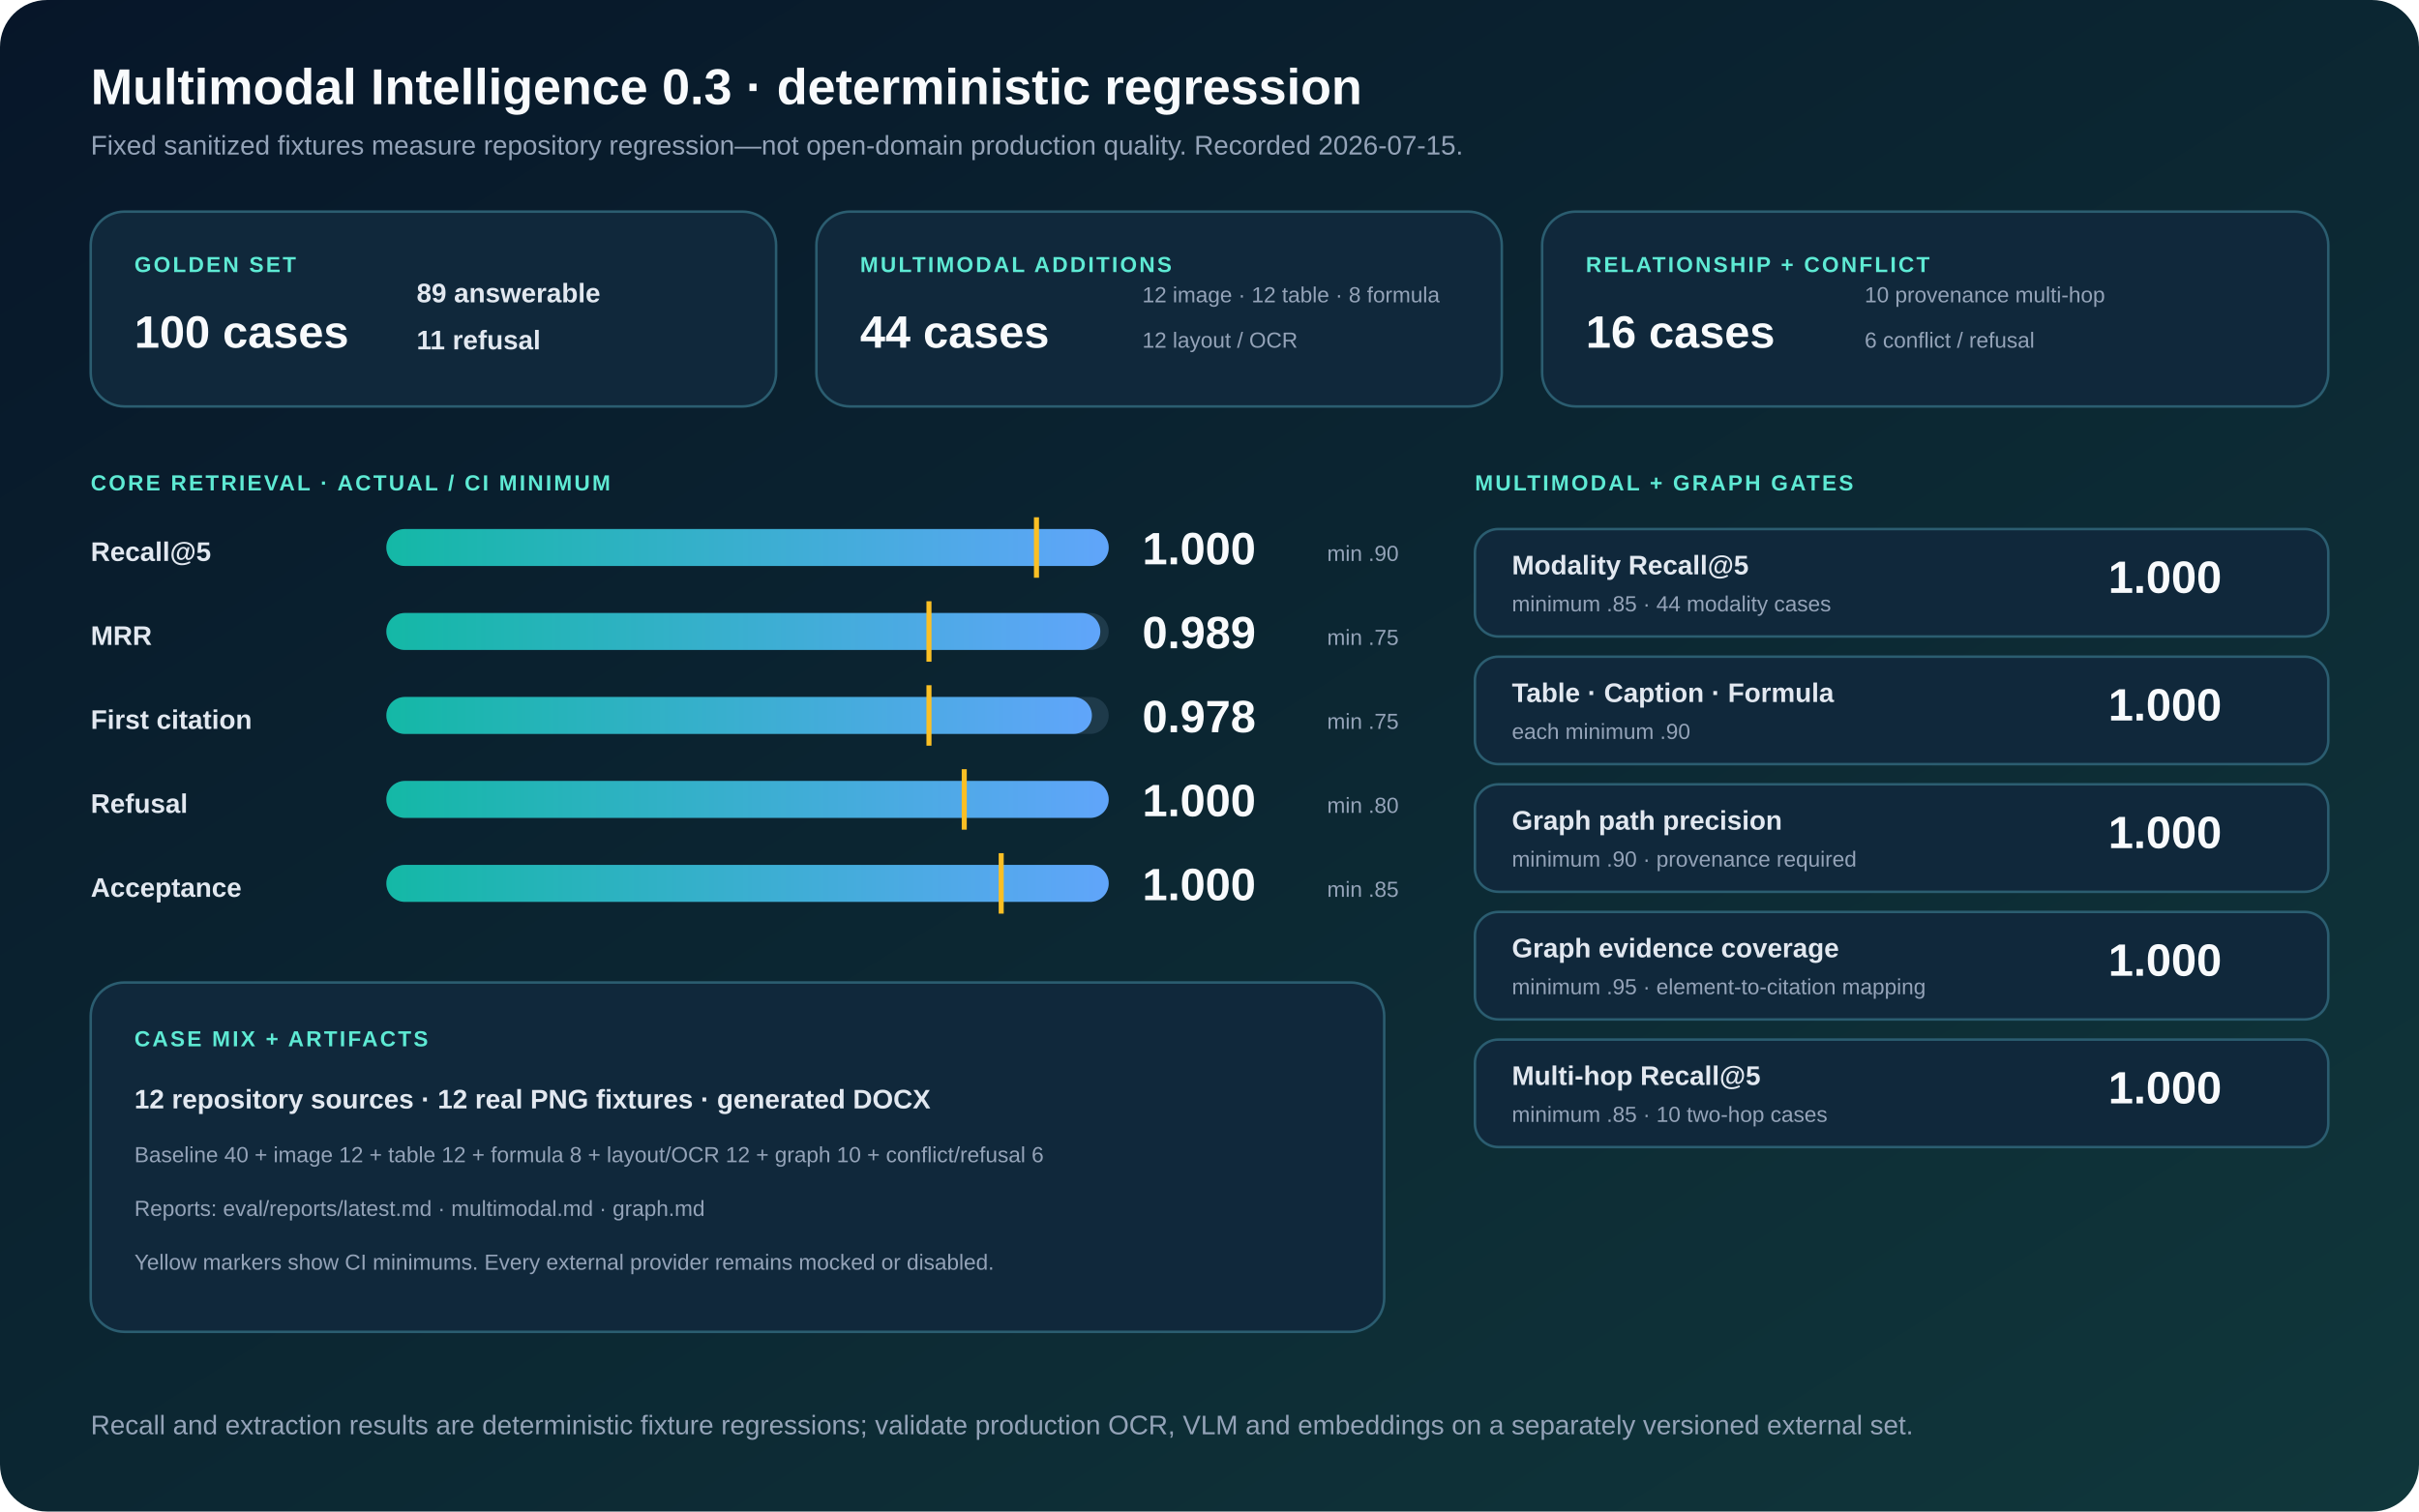
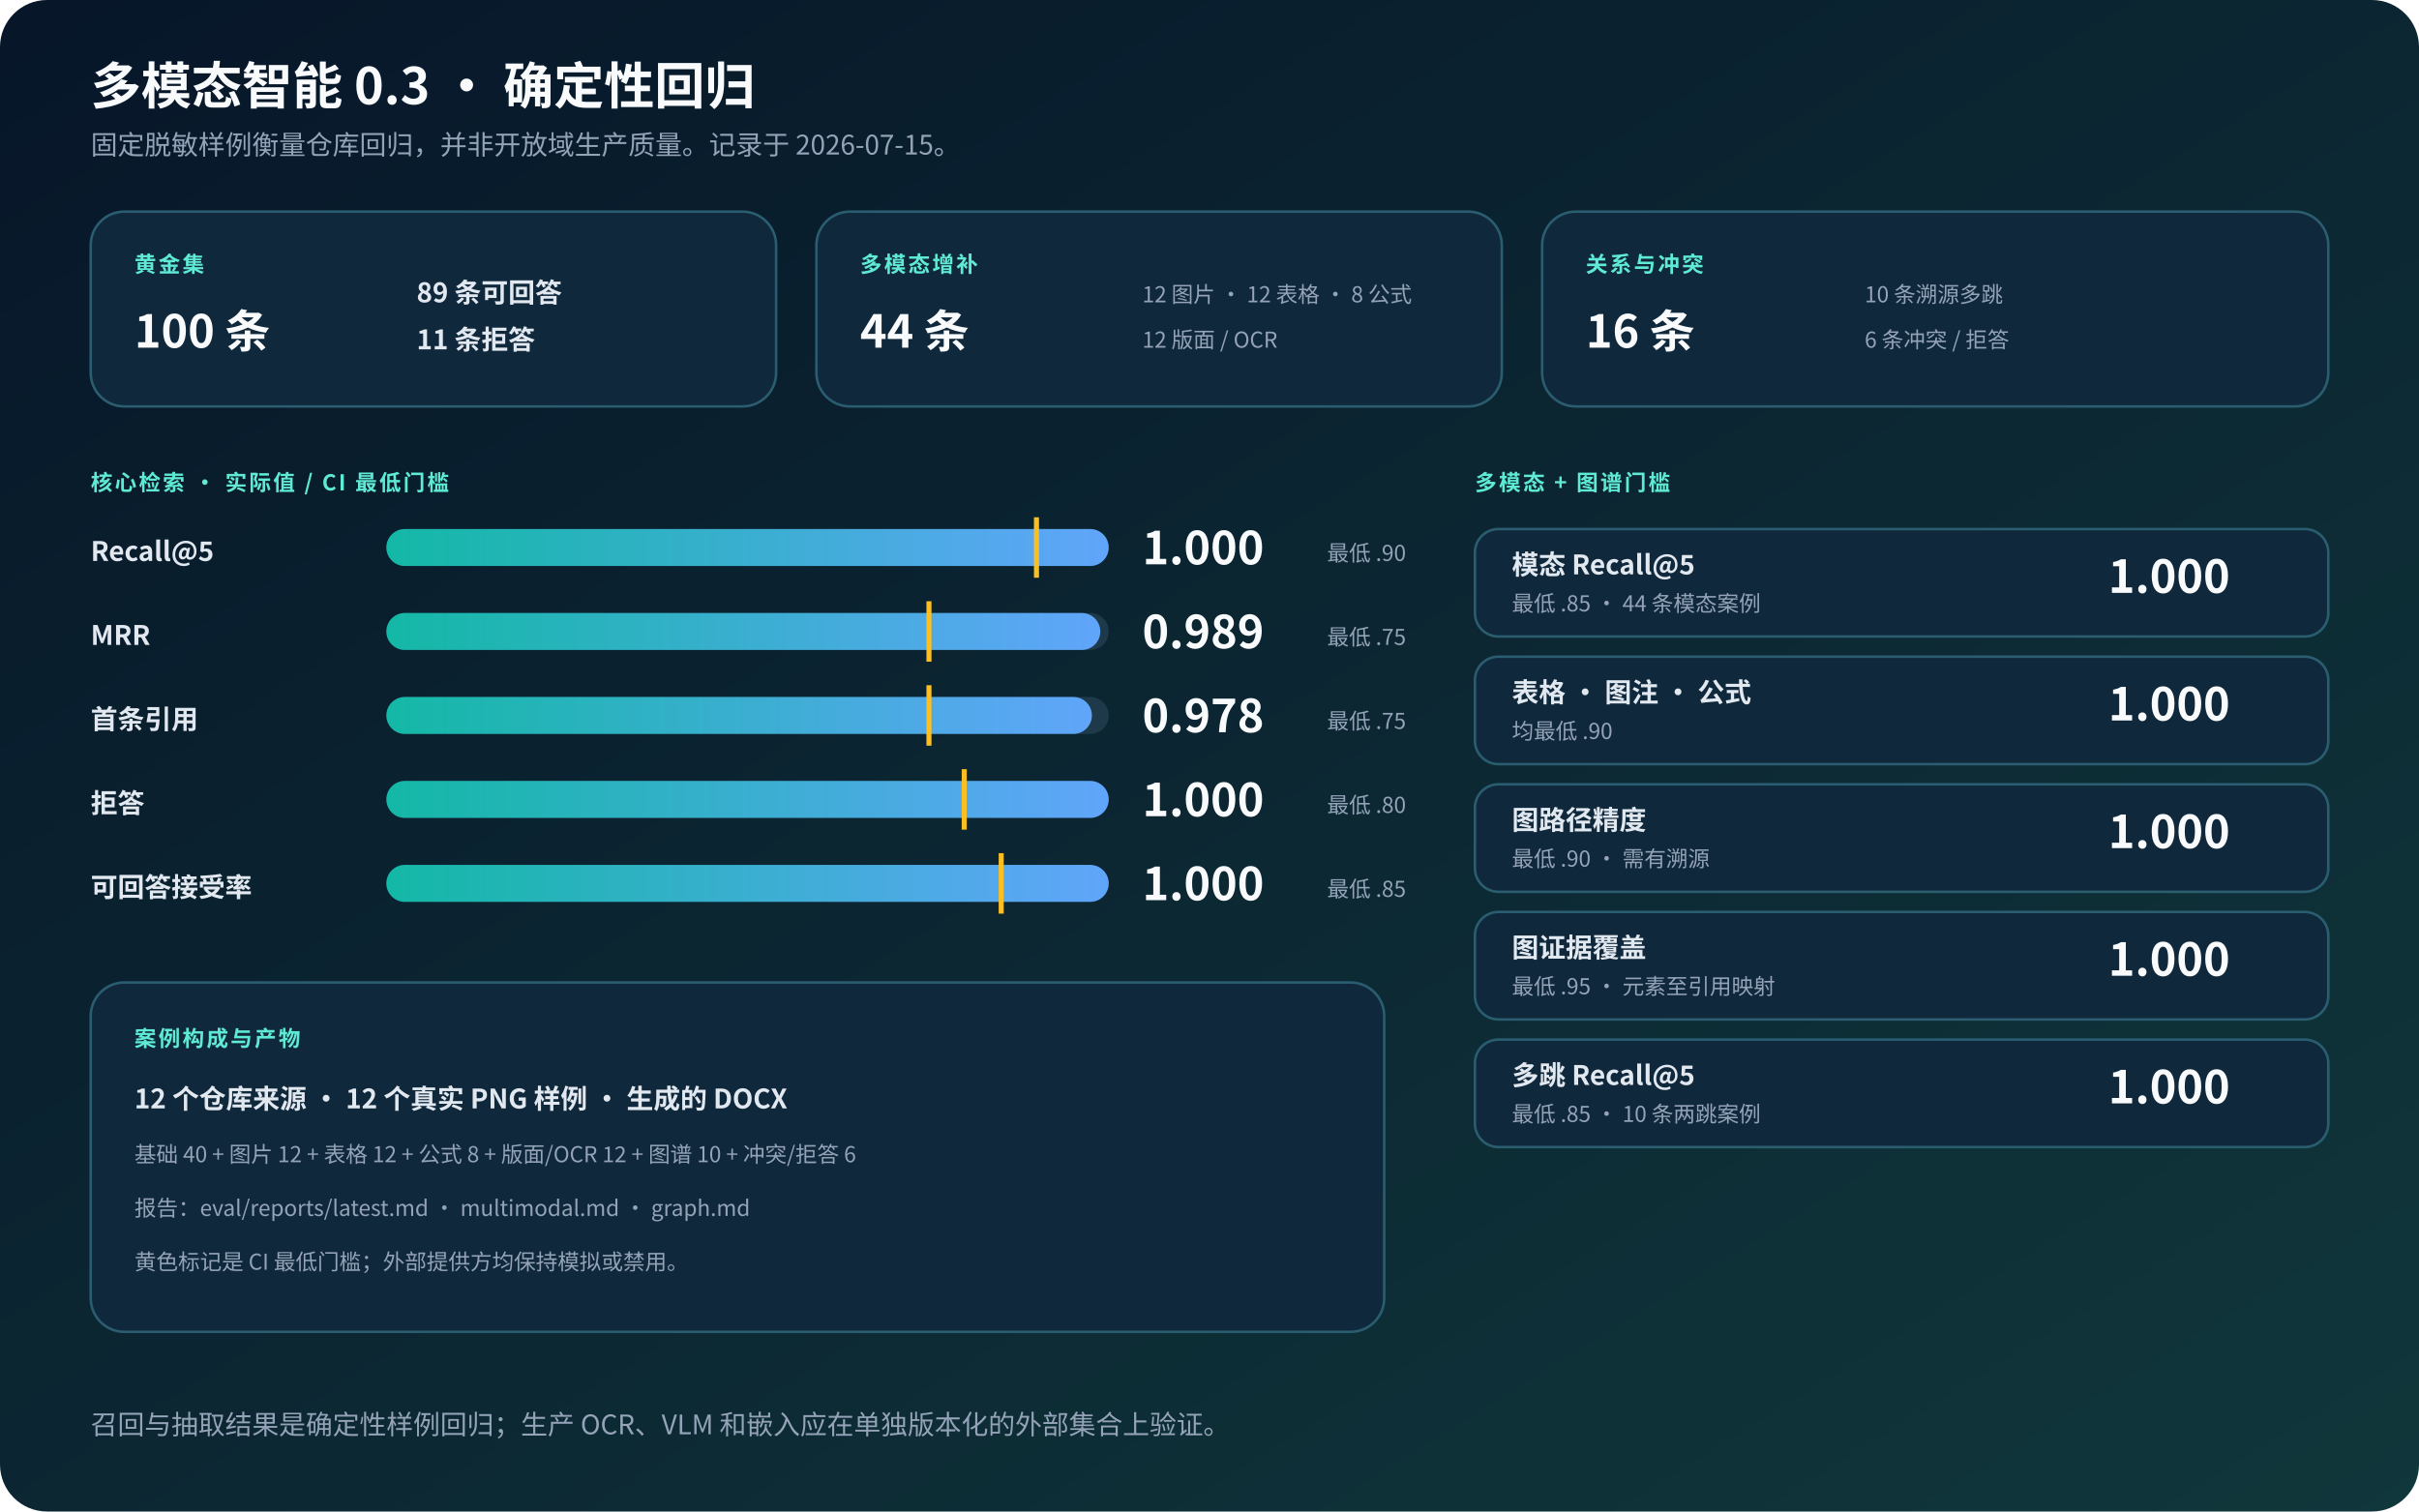
- <svg xmlns="http://www.w3.org/2000/svg" width="1440" height="900" viewBox="0 0 1440 900" role="img" aria-labelledby="title desc">
+ <svg xmlns="http://www.w3.org/2000/svg" width="1440" height="900" viewBox="0 0 1440 900" role="img" aria-labelledby="title desc" lang="zh-CN" xml:lang="zh-CN">
  <defs>
    <linearGradient id="bg" x1="0" y1="0" x2="1" y2="1">
      <stop stop-color="#071629" />
      <stop offset="1" stop-color="#10373b" />
    </linearGradient>
    <linearGradient id="bar" x1="0" y1="0" x2="1" y2="0">
      <stop stop-color="#14b8a6" />
      <stop offset="1" stop-color="#60a5fa" />
    </linearGradient>
-     <style>text{font-family:Arial,Helvetica,sans-serif}.h{font-size:30px;font-weight:700;fill:#f8fafc}.sub{font-size:16px;fill:#94a3b8}.k{font-size:13px;font-weight:700;letter-spacing:1.3px;fill:#5eead4}.t{font-size:16px;font-weight:700;fill:#e2e8f0}.v{font-size:27px;font-weight:700;fill:#f8fafc}.c{font-size:13px;fill:#94a3b8}.card{fill:#10283b;stroke:#2b5d70;stroke-width:1.5}.track{fill:#1e3a4a}.threshold{stroke:#fbbf24;stroke-width:3}</style>
+     <style>text{font-family:"PingFang SC","Hiragino Sans GB","Microsoft YaHei","Noto Sans CJK SC",Arial,Helvetica,sans-serif}.h{font-size:30px;font-weight:700;fill:#f8fafc}.sub{font-size:16px;fill:#94a3b8}.k{font-size:13px;font-weight:700;letter-spacing:1.3px;fill:#5eead4}.t{font-size:16px;font-weight:700;fill:#e2e8f0}.v{font-size:27px;font-weight:700;fill:#f8fafc}.c{font-size:13px;fill:#94a3b8}.card{fill:#10283b;stroke:#2b5d70;stroke-width:1.5}.track{fill:#1e3a4a}.threshold{stroke:#fbbf24;stroke-width:3}</style>
  </defs>
  <rect width="1440" height="900" rx="28" fill="url(#bg)" />
-   <text x="54" y="62" class="h">Multimodal Intelligence 0.3 · deterministic regression</text>
-   <text x="54" y="92" class="sub">Fixed sanitized fixtures measure repository regression—not open-domain production quality. Recorded 2026-07-15.</text>
+   <text x="54" y="62" class="h">多模态智能 0.3 · 确定性回归</text>
+   <text x="54" y="92" class="sub">固定脱敏样例衡量仓库回归，并非开放域生产质量。记录于 2026-07-15。</text>
  <rect x="54" y="126" width="408" height="116" rx="20" class="card" />
-   <text x="80" y="162" class="k">GOLDEN SET</text>
-   <text x="80" y="207" class="v">100 cases</text>
-   <text x="248" y="180" class="t">89 answerable</text>
-   <text x="248" y="208" class="t">11 refusal</text>
+   <text x="80" y="162" class="k">黄金集</text>
+   <text x="80" y="207" class="v">100 条</text>
+   <text x="248" y="180" class="t">89 条可回答</text>
+   <text x="248" y="208" class="t">11 条拒答</text>
  <rect x="486" y="126" width="408" height="116" rx="20" class="card" />
-   <text x="512" y="162" class="k">MULTIMODAL ADDITIONS</text>
-   <text x="512" y="207" class="v">44 cases</text>
-   <text x="680" y="180" class="c">12 image · 12 table · 8 formula</text>
-   <text x="680" y="207" class="c">12 layout / OCR</text>
+   <text x="512" y="162" class="k">多模态增补</text>
+   <text x="512" y="207" class="v">44 条</text>
+   <text x="680" y="180" class="c">12 图片 · 12 表格 · 8 公式</text>
+   <text x="680" y="207" class="c">12 版面 / OCR</text>
  <rect x="918" y="126" width="468" height="116" rx="20" class="card" />
-   <text x="944" y="162" class="k">RELATIONSHIP + CONFLICT</text>
-   <text x="944" y="207" class="v">16 cases</text>
-   <text x="1110" y="180" class="c">10 provenance multi-hop</text>
-   <text x="1110" y="207" class="c">6 conflict / refusal</text>
-   <text x="54" y="292" class="k">CORE RETRIEVAL · ACTUAL / CI MINIMUM</text>
+   <text x="944" y="162" class="k">关系与冲突</text>
+   <text x="944" y="207" class="v">16 条</text>
+   <text x="1110" y="180" class="c">10 条溯源多跳</text>
+   <text x="1110" y="207" class="c">6 条冲突 / 拒答</text>
+   <text x="54" y="292" class="k">核心检索 · 实际值 / CI 最低门槛</text>
  <g>
    <text x="54" y="334" class="t">Recall@5</text>
    <rect x="230" y="315" width="430" height="22" rx="11" class="track" />
    <rect x="230" y="315" width="430" height="22" rx="11" fill="url(#bar)" />
    <line x1="617" y1="308" x2="617" y2="344" class="threshold" />
    <text x="680" y="336" class="v">1.000</text>
-     <text x="790" y="334" class="c">min .90</text>
+     <text x="790" y="334" class="c">最低 .90</text>
    <text x="54" y="384" class="t">MRR</text>
    <rect x="230" y="365" width="430" height="22" rx="11" class="track" />
    <rect x="230" y="365" width="425" height="22" rx="11" fill="url(#bar)" />
    <line x1="553" y1="358" x2="553" y2="394" class="threshold" />
    <text x="680" y="386" class="v">0.989</text>
-     <text x="790" y="384" class="c">min .75</text>
-     <text x="54" y="434" class="t">First citation</text>
+     <text x="790" y="384" class="c">最低 .75</text>
+     <text x="54" y="434" class="t">首条引用</text>
    <rect x="230" y="415" width="430" height="22" rx="11" class="track" />
    <rect x="230" y="415" width="420" height="22" rx="11" fill="url(#bar)" />
    <line x1="553" y1="408" x2="553" y2="444" class="threshold" />
    <text x="680" y="436" class="v">0.978</text>
-     <text x="790" y="434" class="c">min .75</text>
-     <text x="54" y="484" class="t">Refusal</text>
+     <text x="790" y="434" class="c">最低 .75</text>
+     <text x="54" y="484" class="t">拒答</text>
    <rect x="230" y="465" width="430" height="22" rx="11" class="track" />
    <rect x="230" y="465" width="430" height="22" rx="11" fill="url(#bar)" />
    <line x1="574" y1="458" x2="574" y2="494" class="threshold" />
    <text x="680" y="486" class="v">1.000</text>
-     <text x="790" y="484" class="c">min .80</text>
-     <text x="54" y="534" class="t">Acceptance</text>
+     <text x="790" y="484" class="c">最低 .80</text>
+     <text x="54" y="534" class="t">可回答接受率</text>
    <rect x="230" y="515" width="430" height="22" rx="11" class="track" />
    <rect x="230" y="515" width="430" height="22" rx="11" fill="url(#bar)" />
    <line x1="596" y1="508" x2="596" y2="544" class="threshold" />
    <text x="680" y="536" class="v">1.000</text>
-     <text x="790" y="534" class="c">min .85</text>
+     <text x="790" y="534" class="c">最低 .85</text>
  </g>
-   <text x="878" y="292" class="k">MULTIMODAL + GRAPH GATES</text>
+   <text x="878" y="292" class="k">多模态 + 图谱门槛</text>
  <g>
    <rect x="878" y="315" width="508" height="64" rx="14" class="card" />
-     <text x="900" y="342" class="t">Modality Recall@5</text>
+     <text x="900" y="342" class="t">模态 Recall@5</text>
    <text x="1255" y="353" class="v">1.000</text>
-     <text x="900" y="364" class="c">minimum .85 · 44 modality cases</text>
+     <text x="900" y="364" class="c">最低 .85 · 44 条模态案例</text>
    <rect x="878" y="391" width="508" height="64" rx="14" class="card" />
-     <text x="900" y="418" class="t">Table · Caption · Formula</text>
+     <text x="900" y="418" class="t">表格 · 图注 · 公式</text>
    <text x="1255" y="429" class="v">1.000</text>
-     <text x="900" y="440" class="c">each minimum .90</text>
+     <text x="900" y="440" class="c">均最低 .90</text>
    <rect x="878" y="467" width="508" height="64" rx="14" class="card" />
-     <text x="900" y="494" class="t">Graph path precision</text>
+     <text x="900" y="494" class="t">图路径精度</text>
    <text x="1255" y="505" class="v">1.000</text>
-     <text x="900" y="516" class="c">minimum .90 · provenance required</text>
+     <text x="900" y="516" class="c">最低 .90 · 需有溯源</text>
    <rect x="878" y="543" width="508" height="64" rx="14" class="card" />
-     <text x="900" y="570" class="t">Graph evidence coverage</text>
+     <text x="900" y="570" class="t">图证据覆盖</text>
    <text x="1255" y="581" class="v">1.000</text>
-     <text x="900" y="592" class="c">minimum .95 · element-to-citation mapping</text>
+     <text x="900" y="592" class="c">最低 .95 · 元素至引用映射</text>
    <rect x="878" y="619" width="508" height="64" rx="14" class="card" />
-     <text x="900" y="646" class="t">Multi-hop Recall@5</text>
+     <text x="900" y="646" class="t">多跳 Recall@5</text>
    <text x="1255" y="657" class="v">1.000</text>
-     <text x="900" y="668" class="c">minimum .85 · 10 two-hop cases</text>
+     <text x="900" y="668" class="c">最低 .85 · 10 条两跳案例</text>
  </g>
  <rect x="54" y="585" width="770" height="208" rx="20" class="card" />
-   <text x="80" y="623" class="k">CASE MIX + ARTIFACTS</text>
-   <text x="80" y="660" class="t">12 repository sources · 12 real PNG fixtures · generated DOCX</text>
-   <text x="80" y="692" class="c">Baseline 40 + image 12 + table 12 + formula 8 + layout/OCR 12 + graph 10 + conflict/refusal 6</text>
-   <text x="80" y="724" class="c">Reports: eval/reports/latest.md · multimodal.md · graph.md</text>
-   <text x="80" y="756" class="c">Yellow markers show CI minimums. Every external provider remains mocked or disabled.</text>
-   <text x="54" y="854" class="sub">Recall and extraction results are deterministic fixture regressions; validate production OCR, VLM and embeddings on a separately versioned external set.</text>
+   <text x="80" y="623" class="k">案例构成与产物</text>
+   <text x="80" y="660" class="t">12 个仓库来源 · 12 个真实 PNG 样例 · 生成的 DOCX</text>
+   <text x="80" y="692" class="c">基础 40 + 图片 12 + 表格 12 + 公式 8 + 版面/OCR 12 + 图谱 10 + 冲突/拒答 6</text>
+   <text x="80" y="724" class="c">报告：eval/reports/latest.md · multimodal.md · graph.md</text>
+   <text x="80" y="756" class="c">黄色标记是 CI 最低门槛；外部提供方均保持模拟或禁用。</text>
+   <text x="54" y="854" class="sub">召回与抽取结果是确定性样例回归；生产 OCR、VLM 和嵌入应在单独版本化的外部集合上验证。</text>
</svg>
